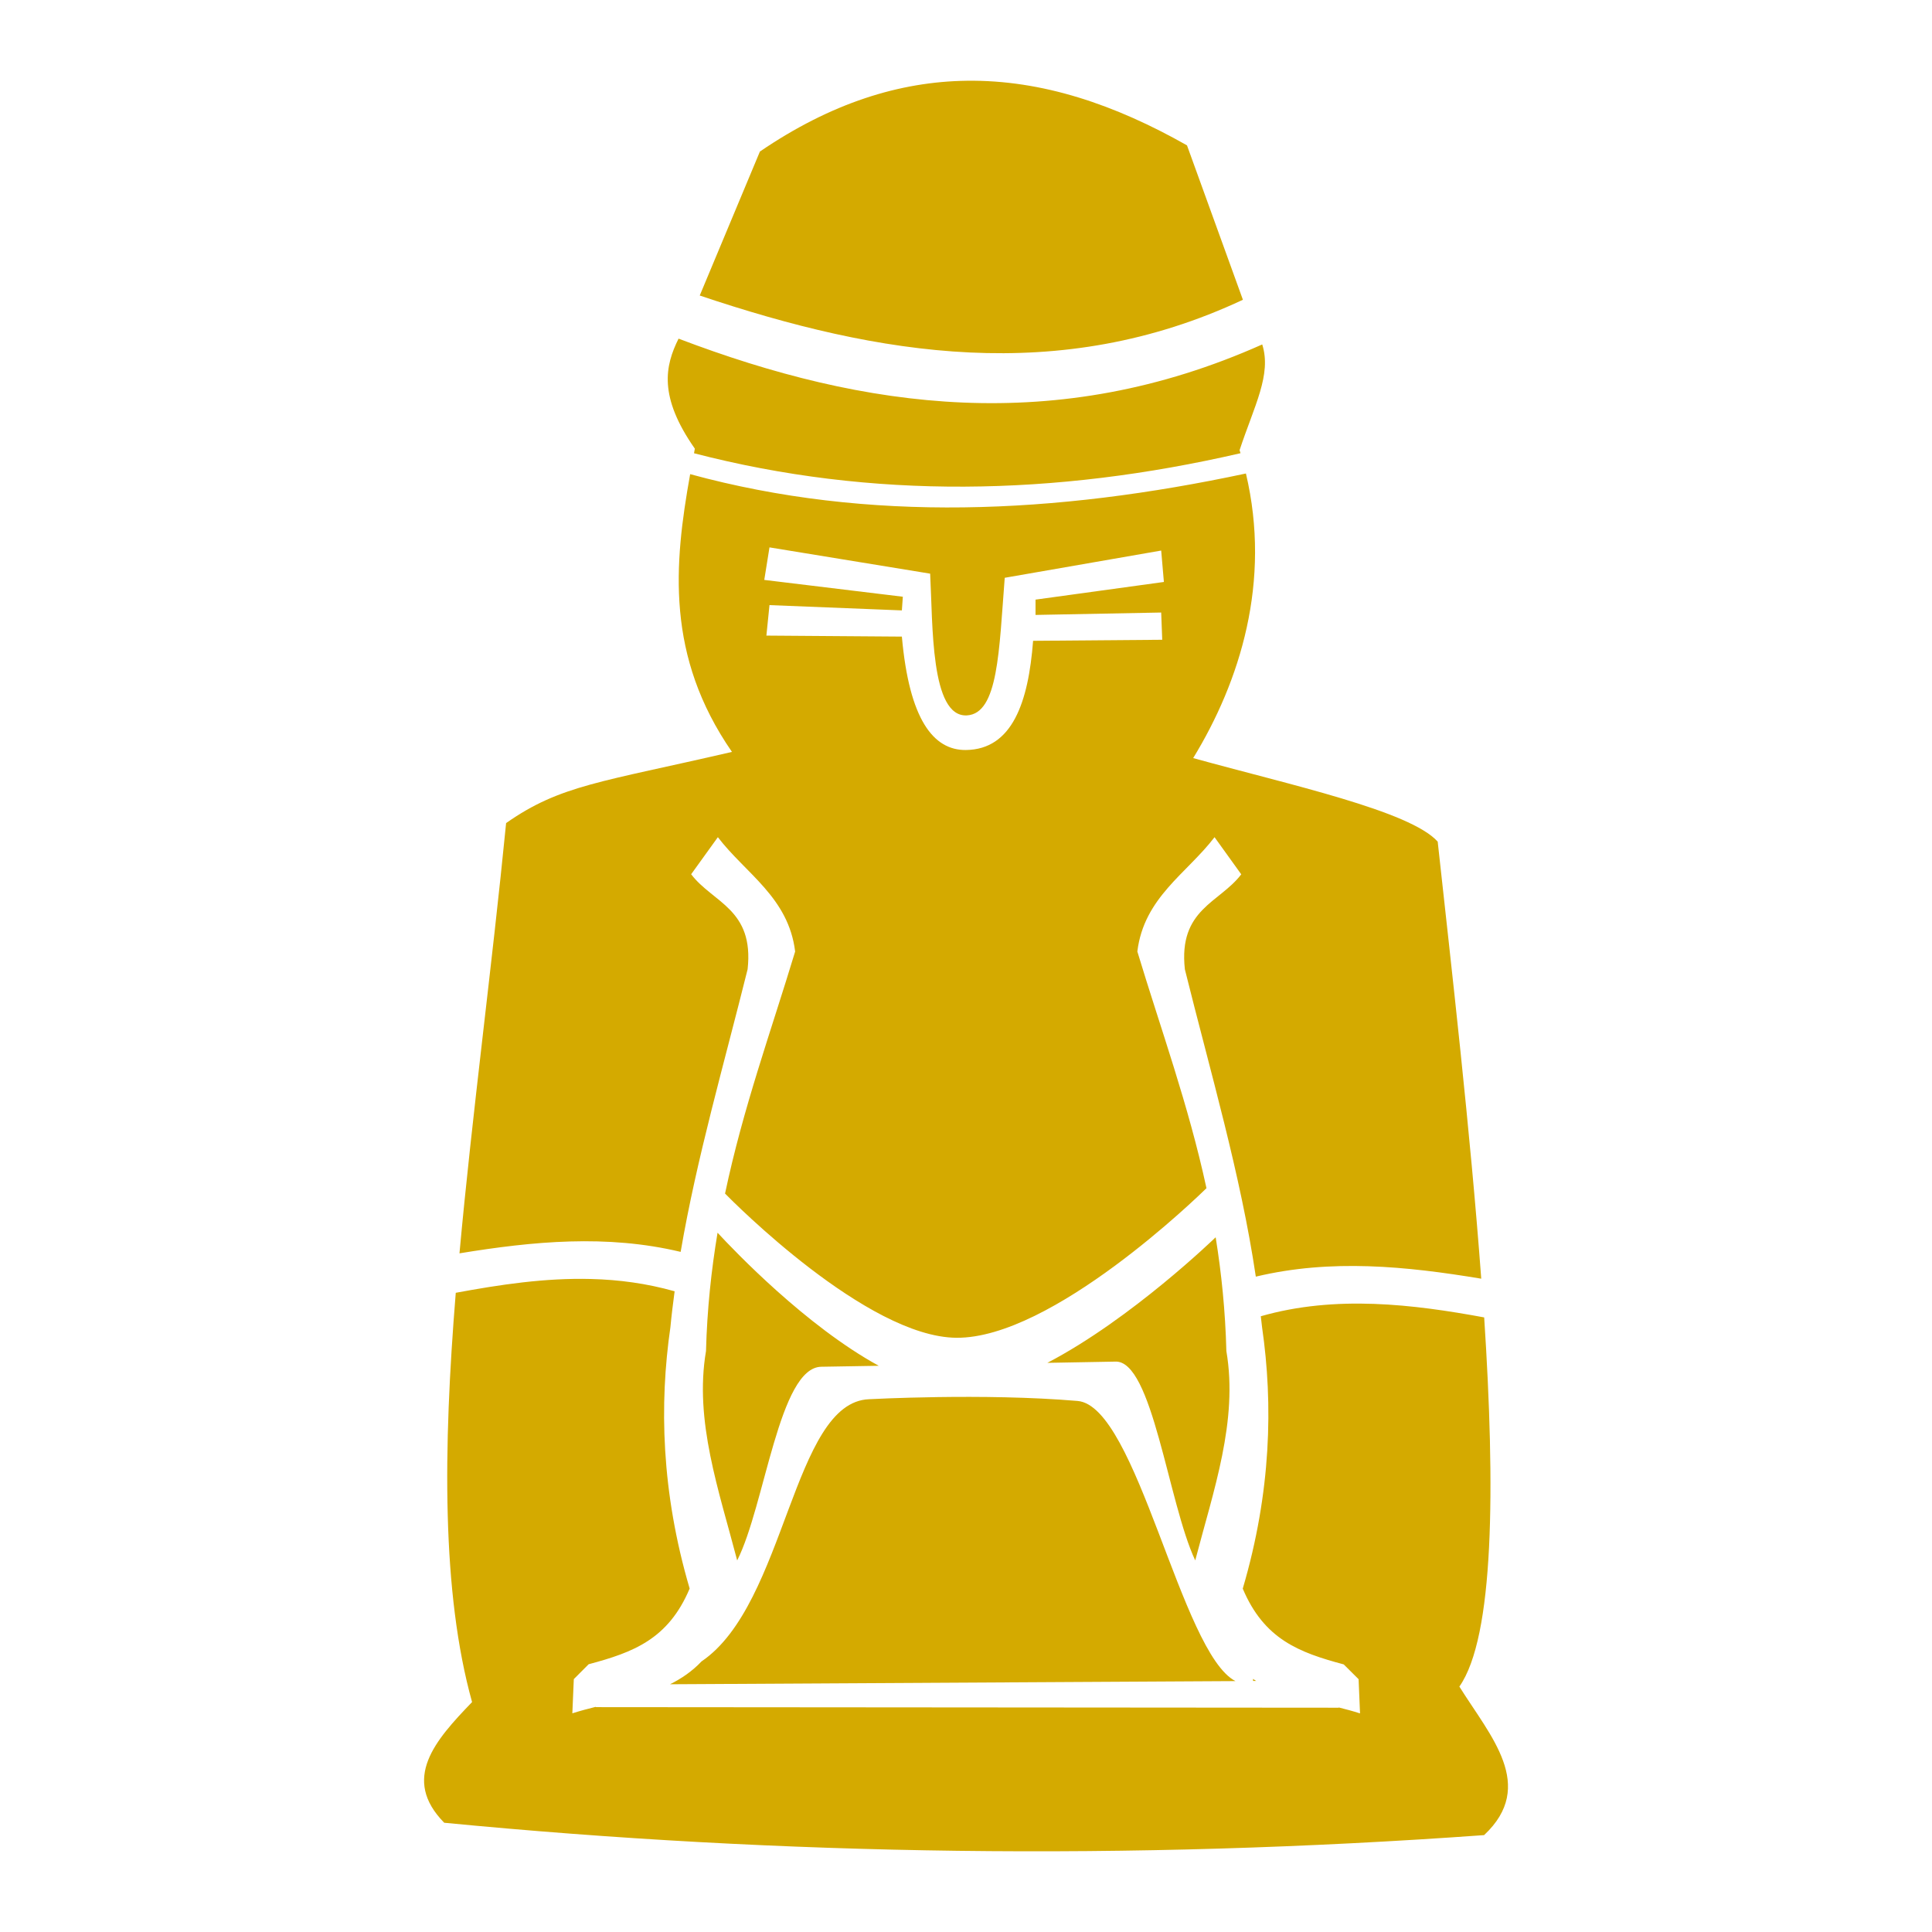
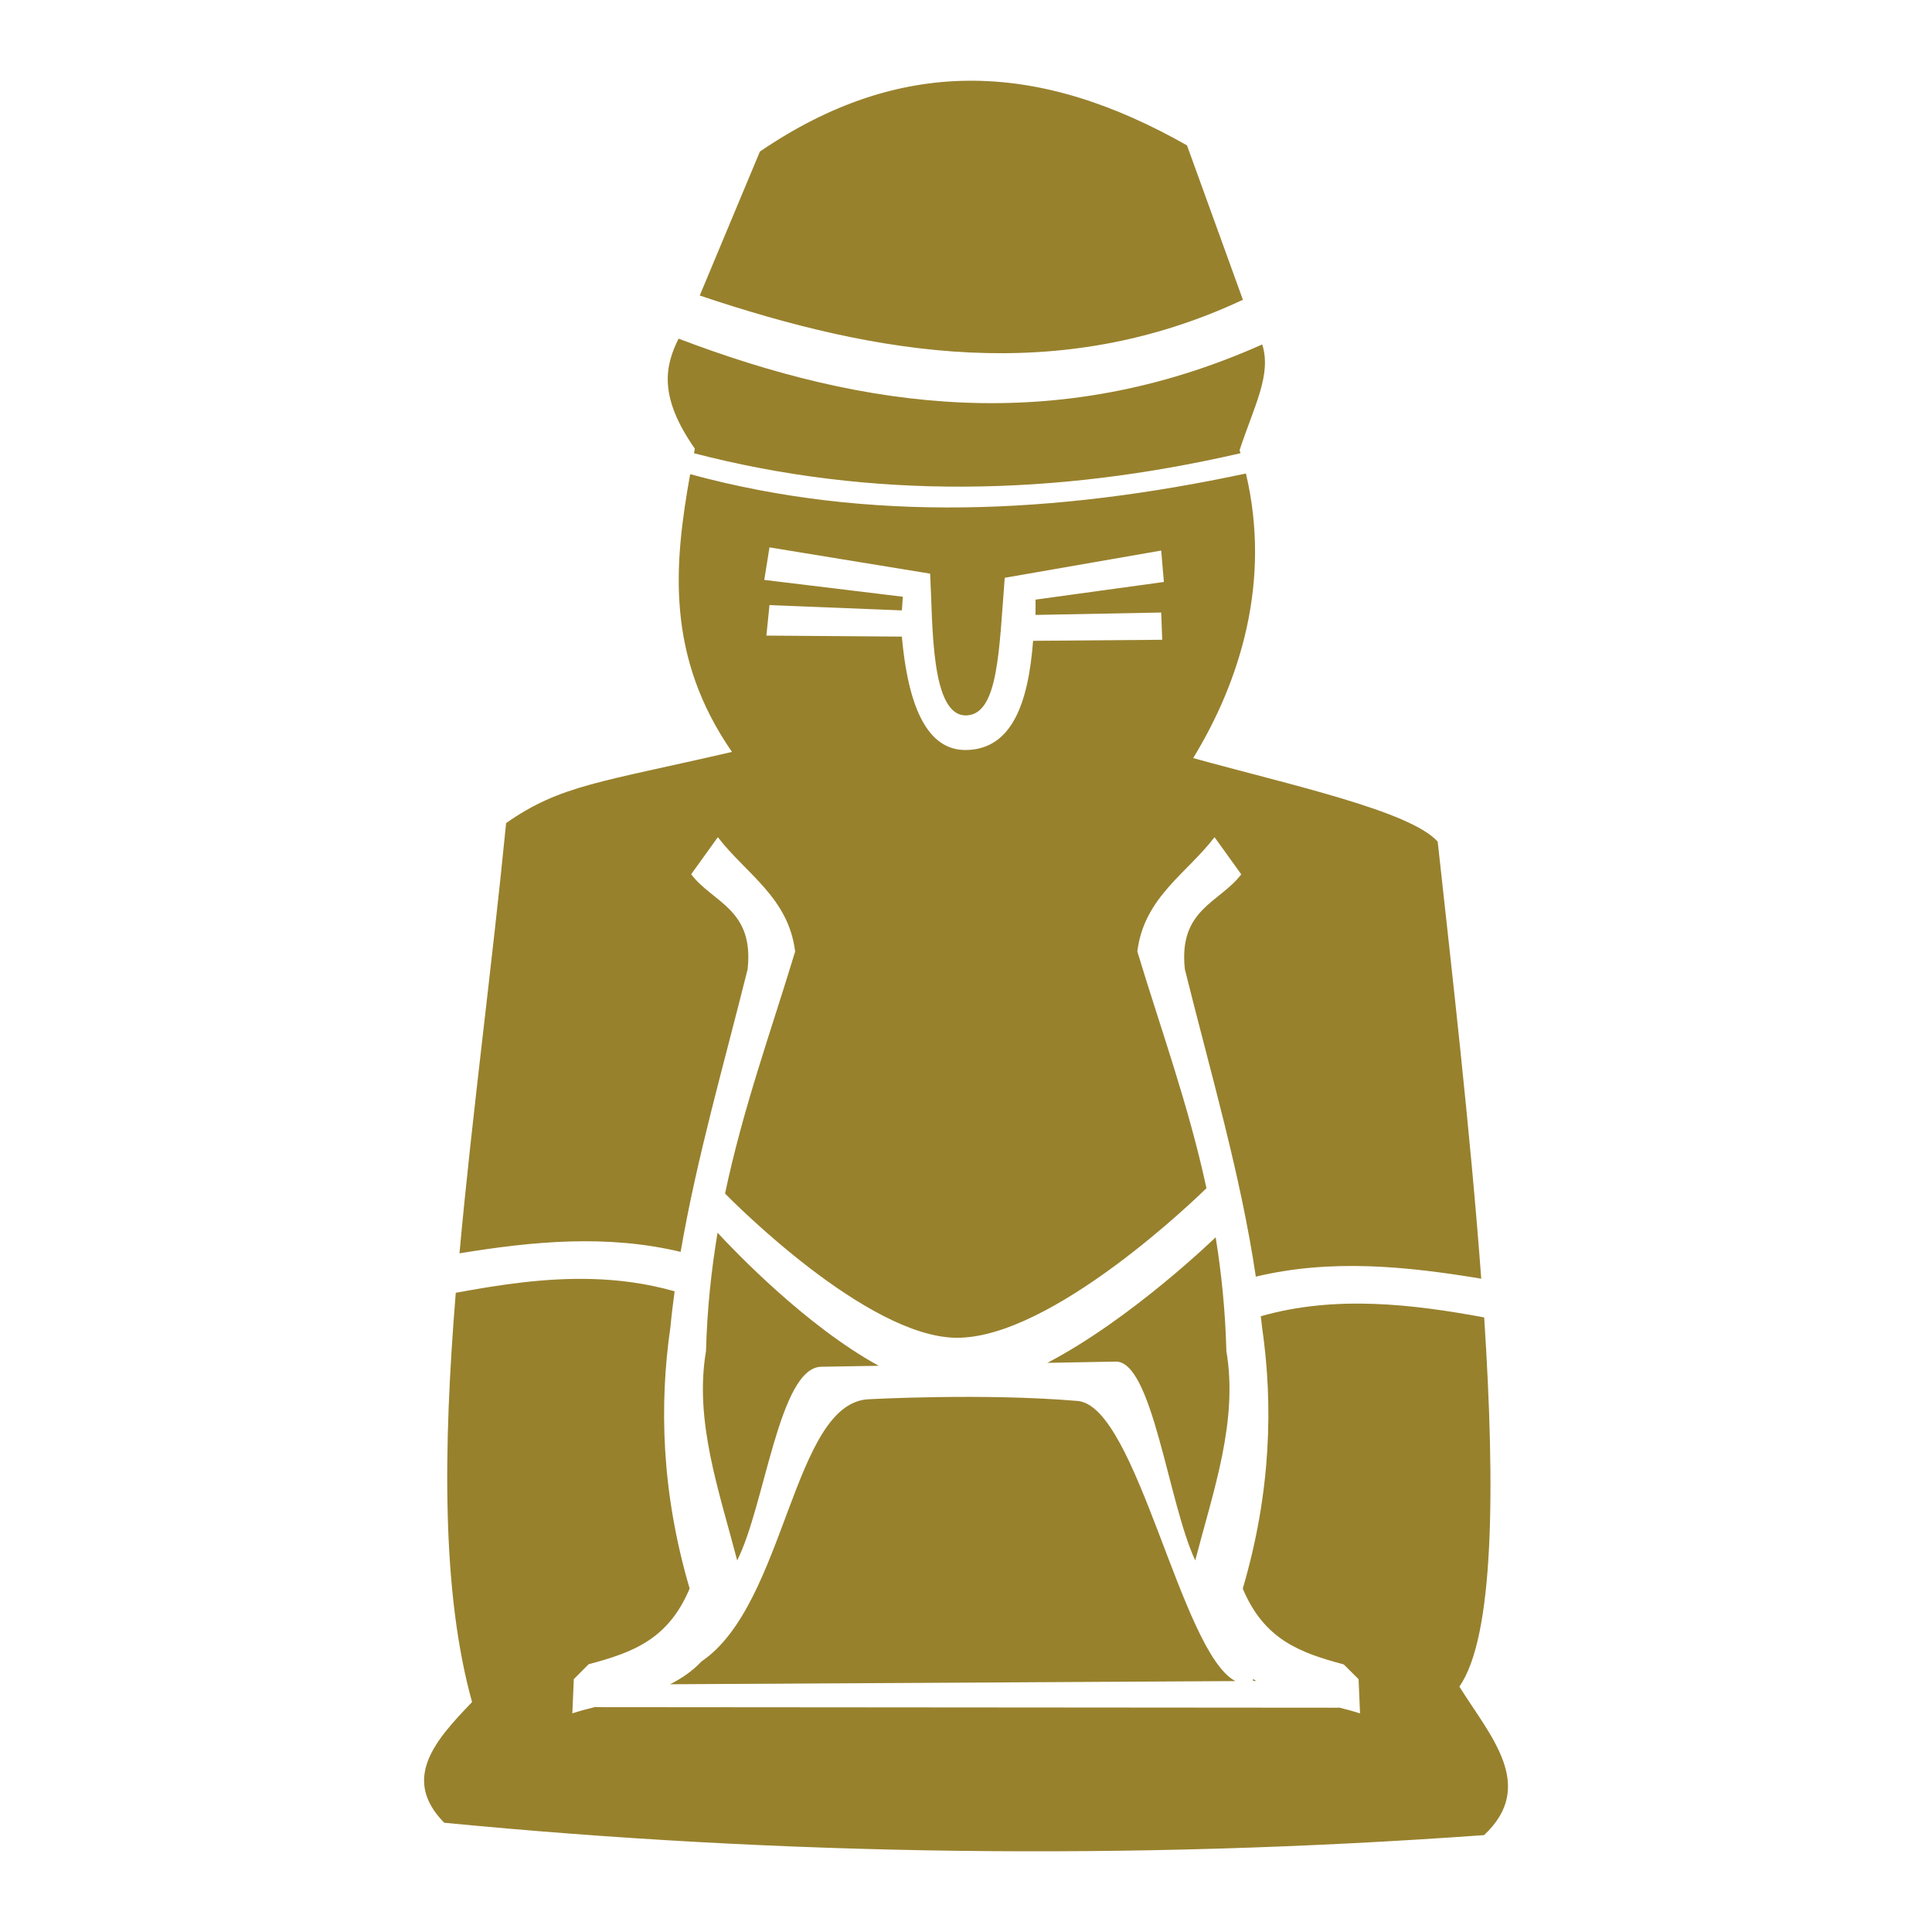
<svg xmlns="http://www.w3.org/2000/svg" width="50" height="50" viewBox="0 0 13.229 13.229" version="1.1" id="svg1579">
  <defs id="defs1573">
    </defs>
  <g id="layer1" transform="translate(0,-283.7708)">
-     <path style="fill:#d4aa00;fill-opacity:1;stroke:none;stroke-width:1.218;stroke-linecap:butt;stroke-linejoin:miter;stroke-miterlimit:4;stroke-dasharray:none;stroke-opacity:1" d="M 25.016 2.09 C 23.289 2.113 21.513 2.662 19.666 3.922 L 18.109 7.648 C 22.755 9.21 27.421 9.981 32.166 7.758 L 30.719 3.762 C 28.866 2.711 26.973 2.063 25.016 2.09 z M 17.561 8.764 C 17.211 9.467 17.036 10.26 17.982 11.611 C 17.975 11.651 17.968 11.691 17.961 11.73 C 22.571 12.925 27.293 12.84 32.104 11.729 C 32.096 11.702 32.088 11.676 32.08 11.65 C 32.459 10.501 32.914 9.696 32.666 8.914 C 27.342 11.29 22.383 10.599 17.561 8.764 z M 32.244 12.254 C 27.314 13.306 22.49 13.534 17.861 12.271 C 17.439 14.618 17.229 16.979 18.943 19.459 C 15.548 20.247 14.509 20.312 13.098 21.301 C 12.732 25.021 12.219 28.84 11.891 32.436 C 13.799 32.123 15.707 31.942 17.615 32.398 C 18.032 29.96 18.742 27.522 19.348 25.084 C 19.52 23.523 18.445 23.364 17.887 22.625 L 18.578 21.666 C 19.298 22.608 20.407 23.226 20.578 24.625 C 19.953 26.692 19.233 28.665 18.764 30.889 C 18.965 31.094 22.434 34.599 24.748 34.621 C 27.228 34.645 31.03 30.939 31.223 30.75 C 30.754 28.582 30.046 26.65 29.434 24.625 C 29.605 23.226 30.712 22.608 31.432 21.666 L 32.123 22.627 C 31.564 23.366 30.492 23.525 30.664 25.086 C 31.322 27.737 32.107 30.388 32.5 33.039 C 34.445 32.574 36.389 32.769 38.334 33.092 C 38.048 29.234 37.566 25.066 37.207 21.781 C 36.49 20.983 33.401 20.317 30.879 19.619 C 32.094 17.629 32.905 15.051 32.244 12.254 z M 19.914 14.166 L 24.072 14.846 C 24.143 16.161 24.077 18.565 25.023 18.514 C 25.837 18.469 25.854 16.836 26.002 14.953 L 30.051 14.248 L 30.121 15.061 L 26.799 15.518 L 26.799 15.914 L 30.051 15.852 L 30.078 16.557 L 26.736 16.584 C 26.615 18.168 26.201 19.397 24.996 19.41 C 24.153 19.418 23.531 18.618 23.34 16.475 L 19.834 16.449 L 19.914 15.66 L 23.34 15.797 L 23.365 15.443 L 19.779 15.008 L 19.914 14.166 z M 18.57 31.902 C 18.41 32.863 18.3 33.873 18.271 34.965 C 17.963 36.771 18.607 38.576 19.078 40.383 C 19.799 38.958 20.164 35.38 21.258 35.371 L 22.742 35.346 C 20.862 34.318 19.005 32.373 18.57 31.902 z M 31.461 32.02 C 31.448 32.032 29.286 34.131 27.105 35.27 L 28.859 35.238 C 29.823 35.185 30.23 38.884 30.932 40.383 C 31.403 38.576 32.047 36.771 31.738 34.965 C 31.711 33.918 31.61 32.945 31.461 32.02 z M 15.299 33.1 C 14.108 33.068 12.935 33.246 11.795 33.457 C 11.465 37.512 11.43 41.22 12.217 44.049 C 11.262 45.039 10.38 46.034 11.496 47.172 C 20.245 48.019 29.207 48.155 38.408 47.492 C 39.773 46.211 38.567 44.93 37.768 43.648 C 38.67 42.362 38.699 38.519 38.41 34.094 C 36.579 33.756 34.565 33.509 32.629 34.064 C 32.639 34.159 32.653 34.255 32.662 34.35 C 32.95 36.339 32.899 38.612 32.162 41.113 C 32.715 42.425 33.621 42.766 34.775 43.074 L 35.16 43.457 L 35.197 44.342 C 35.016 44.284 34.831 44.234 34.645 44.188 L 34.645 44.195 L 15.416 44.18 L 15.418 44.172 C 15.214 44.223 15.01 44.277 14.812 44.34 L 14.85 43.455 L 15.234 43.07 C 16.389 42.762 17.295 42.423 17.848 41.111 C 17.111 38.61 17.062 36.335 17.35 34.346 C 17.379 34.036 17.418 33.728 17.459 33.418 C 16.734 33.213 16.013 33.118 15.299 33.1 z M 24.271 36.156 C 23.23 36.171 22.494 36.211 22.494 36.211 C 20.51 36.281 20.346 41.512 18.156 42.996 C 17.914 43.252 17.637 43.44 17.34 43.588 L 31.973 43.506 C 30.562 42.781 29.431 36.386 27.887 36.256 C 26.661 36.152 25.313 36.141 24.271 36.156 z M 32.426 43.449 C 32.427 43.467 32.432 43.488 32.43 43.502 L 32.508 43.502 C 32.48 43.486 32.453 43.466 32.426 43.449 z " transform="matrix(0.2645833,0,0,0.2645833,0,283.7708)" id="path1610" />
+     <path style="fill:#98812d;fill-opacity:1;stroke:none;stroke-width:1.218;stroke-linecap:butt;stroke-linejoin:miter;stroke-miterlimit:4;stroke-dasharray:none;stroke-opacity:1" d="M 25.016 2.09 C 23.289 2.113 21.513 2.662 19.666 3.922 L 18.109 7.648 C 22.755 9.21 27.421 9.981 32.166 7.758 L 30.719 3.762 C 28.866 2.711 26.973 2.063 25.016 2.09 z M 17.561 8.764 C 17.211 9.467 17.036 10.26 17.982 11.611 C 17.975 11.651 17.968 11.691 17.961 11.73 C 22.571 12.925 27.293 12.84 32.104 11.729 C 32.096 11.702 32.088 11.676 32.08 11.65 C 32.459 10.501 32.914 9.696 32.666 8.914 C 27.342 11.29 22.383 10.599 17.561 8.764 z M 32.244 12.254 C 27.314 13.306 22.49 13.534 17.861 12.271 C 17.439 14.618 17.229 16.979 18.943 19.459 C 15.548 20.247 14.509 20.312 13.098 21.301 C 12.732 25.021 12.219 28.84 11.891 32.436 C 13.799 32.123 15.707 31.942 17.615 32.398 C 18.032 29.96 18.742 27.522 19.348 25.084 C 19.52 23.523 18.445 23.364 17.887 22.625 L 18.578 21.666 C 19.298 22.608 20.407 23.226 20.578 24.625 C 19.953 26.692 19.233 28.665 18.764 30.889 C 18.965 31.094 22.434 34.599 24.748 34.621 C 27.228 34.645 31.03 30.939 31.223 30.75 C 30.754 28.582 30.046 26.65 29.434 24.625 C 29.605 23.226 30.712 22.608 31.432 21.666 L 32.123 22.627 C 31.564 23.366 30.492 23.525 30.664 25.086 C 31.322 27.737 32.107 30.388 32.5 33.039 C 34.445 32.574 36.389 32.769 38.334 33.092 C 38.048 29.234 37.566 25.066 37.207 21.781 C 36.49 20.983 33.401 20.317 30.879 19.619 C 32.094 17.629 32.905 15.051 32.244 12.254 z M 19.914 14.166 L 24.072 14.846 C 24.143 16.161 24.077 18.565 25.023 18.514 C 25.837 18.469 25.854 16.836 26.002 14.953 L 30.051 14.248 L 30.121 15.061 L 26.799 15.518 L 26.799 15.914 L 30.051 15.852 L 30.078 16.557 L 26.736 16.584 C 26.615 18.168 26.201 19.397 24.996 19.41 C 24.153 19.418 23.531 18.618 23.34 16.475 L 19.834 16.449 L 19.914 15.66 L 23.34 15.797 L 23.365 15.443 L 19.779 15.008 L 19.914 14.166 z M 18.57 31.902 C 18.41 32.863 18.3 33.873 18.271 34.965 C 17.963 36.771 18.607 38.576 19.078 40.383 C 19.799 38.958 20.164 35.38 21.258 35.371 L 22.742 35.346 C 20.862 34.318 19.005 32.373 18.57 31.902 z M 31.461 32.02 C 31.448 32.032 29.286 34.131 27.105 35.27 L 28.859 35.238 C 29.823 35.185 30.23 38.884 30.932 40.383 C 31.403 38.576 32.047 36.771 31.738 34.965 C 31.711 33.918 31.61 32.945 31.461 32.02 z M 15.299 33.1 C 14.108 33.068 12.935 33.246 11.795 33.457 C 11.465 37.512 11.43 41.22 12.217 44.049 C 11.262 45.039 10.38 46.034 11.496 47.172 C 20.245 48.019 29.207 48.155 38.408 47.492 C 39.773 46.211 38.567 44.93 37.768 43.648 C 38.67 42.362 38.699 38.519 38.41 34.094 C 36.579 33.756 34.565 33.509 32.629 34.064 C 32.639 34.159 32.653 34.255 32.662 34.35 C 32.95 36.339 32.899 38.612 32.162 41.113 C 32.715 42.425 33.621 42.766 34.775 43.074 L 35.16 43.457 L 35.197 44.342 C 35.016 44.284 34.831 44.234 34.645 44.188 L 34.645 44.195 L 15.416 44.18 L 15.418 44.172 C 15.214 44.223 15.01 44.277 14.812 44.34 L 14.85 43.455 L 15.234 43.07 C 16.389 42.762 17.295 42.423 17.848 41.111 C 17.111 38.61 17.062 36.335 17.35 34.346 C 17.379 34.036 17.418 33.728 17.459 33.418 C 16.734 33.213 16.013 33.118 15.299 33.1 z M 24.271 36.156 C 23.23 36.171 22.494 36.211 22.494 36.211 C 20.51 36.281 20.346 41.512 18.156 42.996 C 17.914 43.252 17.637 43.44 17.34 43.588 L 31.973 43.506 C 30.562 42.781 29.431 36.386 27.887 36.256 C 26.661 36.152 25.313 36.141 24.271 36.156 z M 32.426 43.449 C 32.427 43.467 32.432 43.488 32.43 43.502 L 32.508 43.502 C 32.48 43.486 32.453 43.466 32.426 43.449 z " transform="matrix(0.2645833,0,0,0.2645833,0,283.7708)" id="path1610" />
  </g>
</svg>
